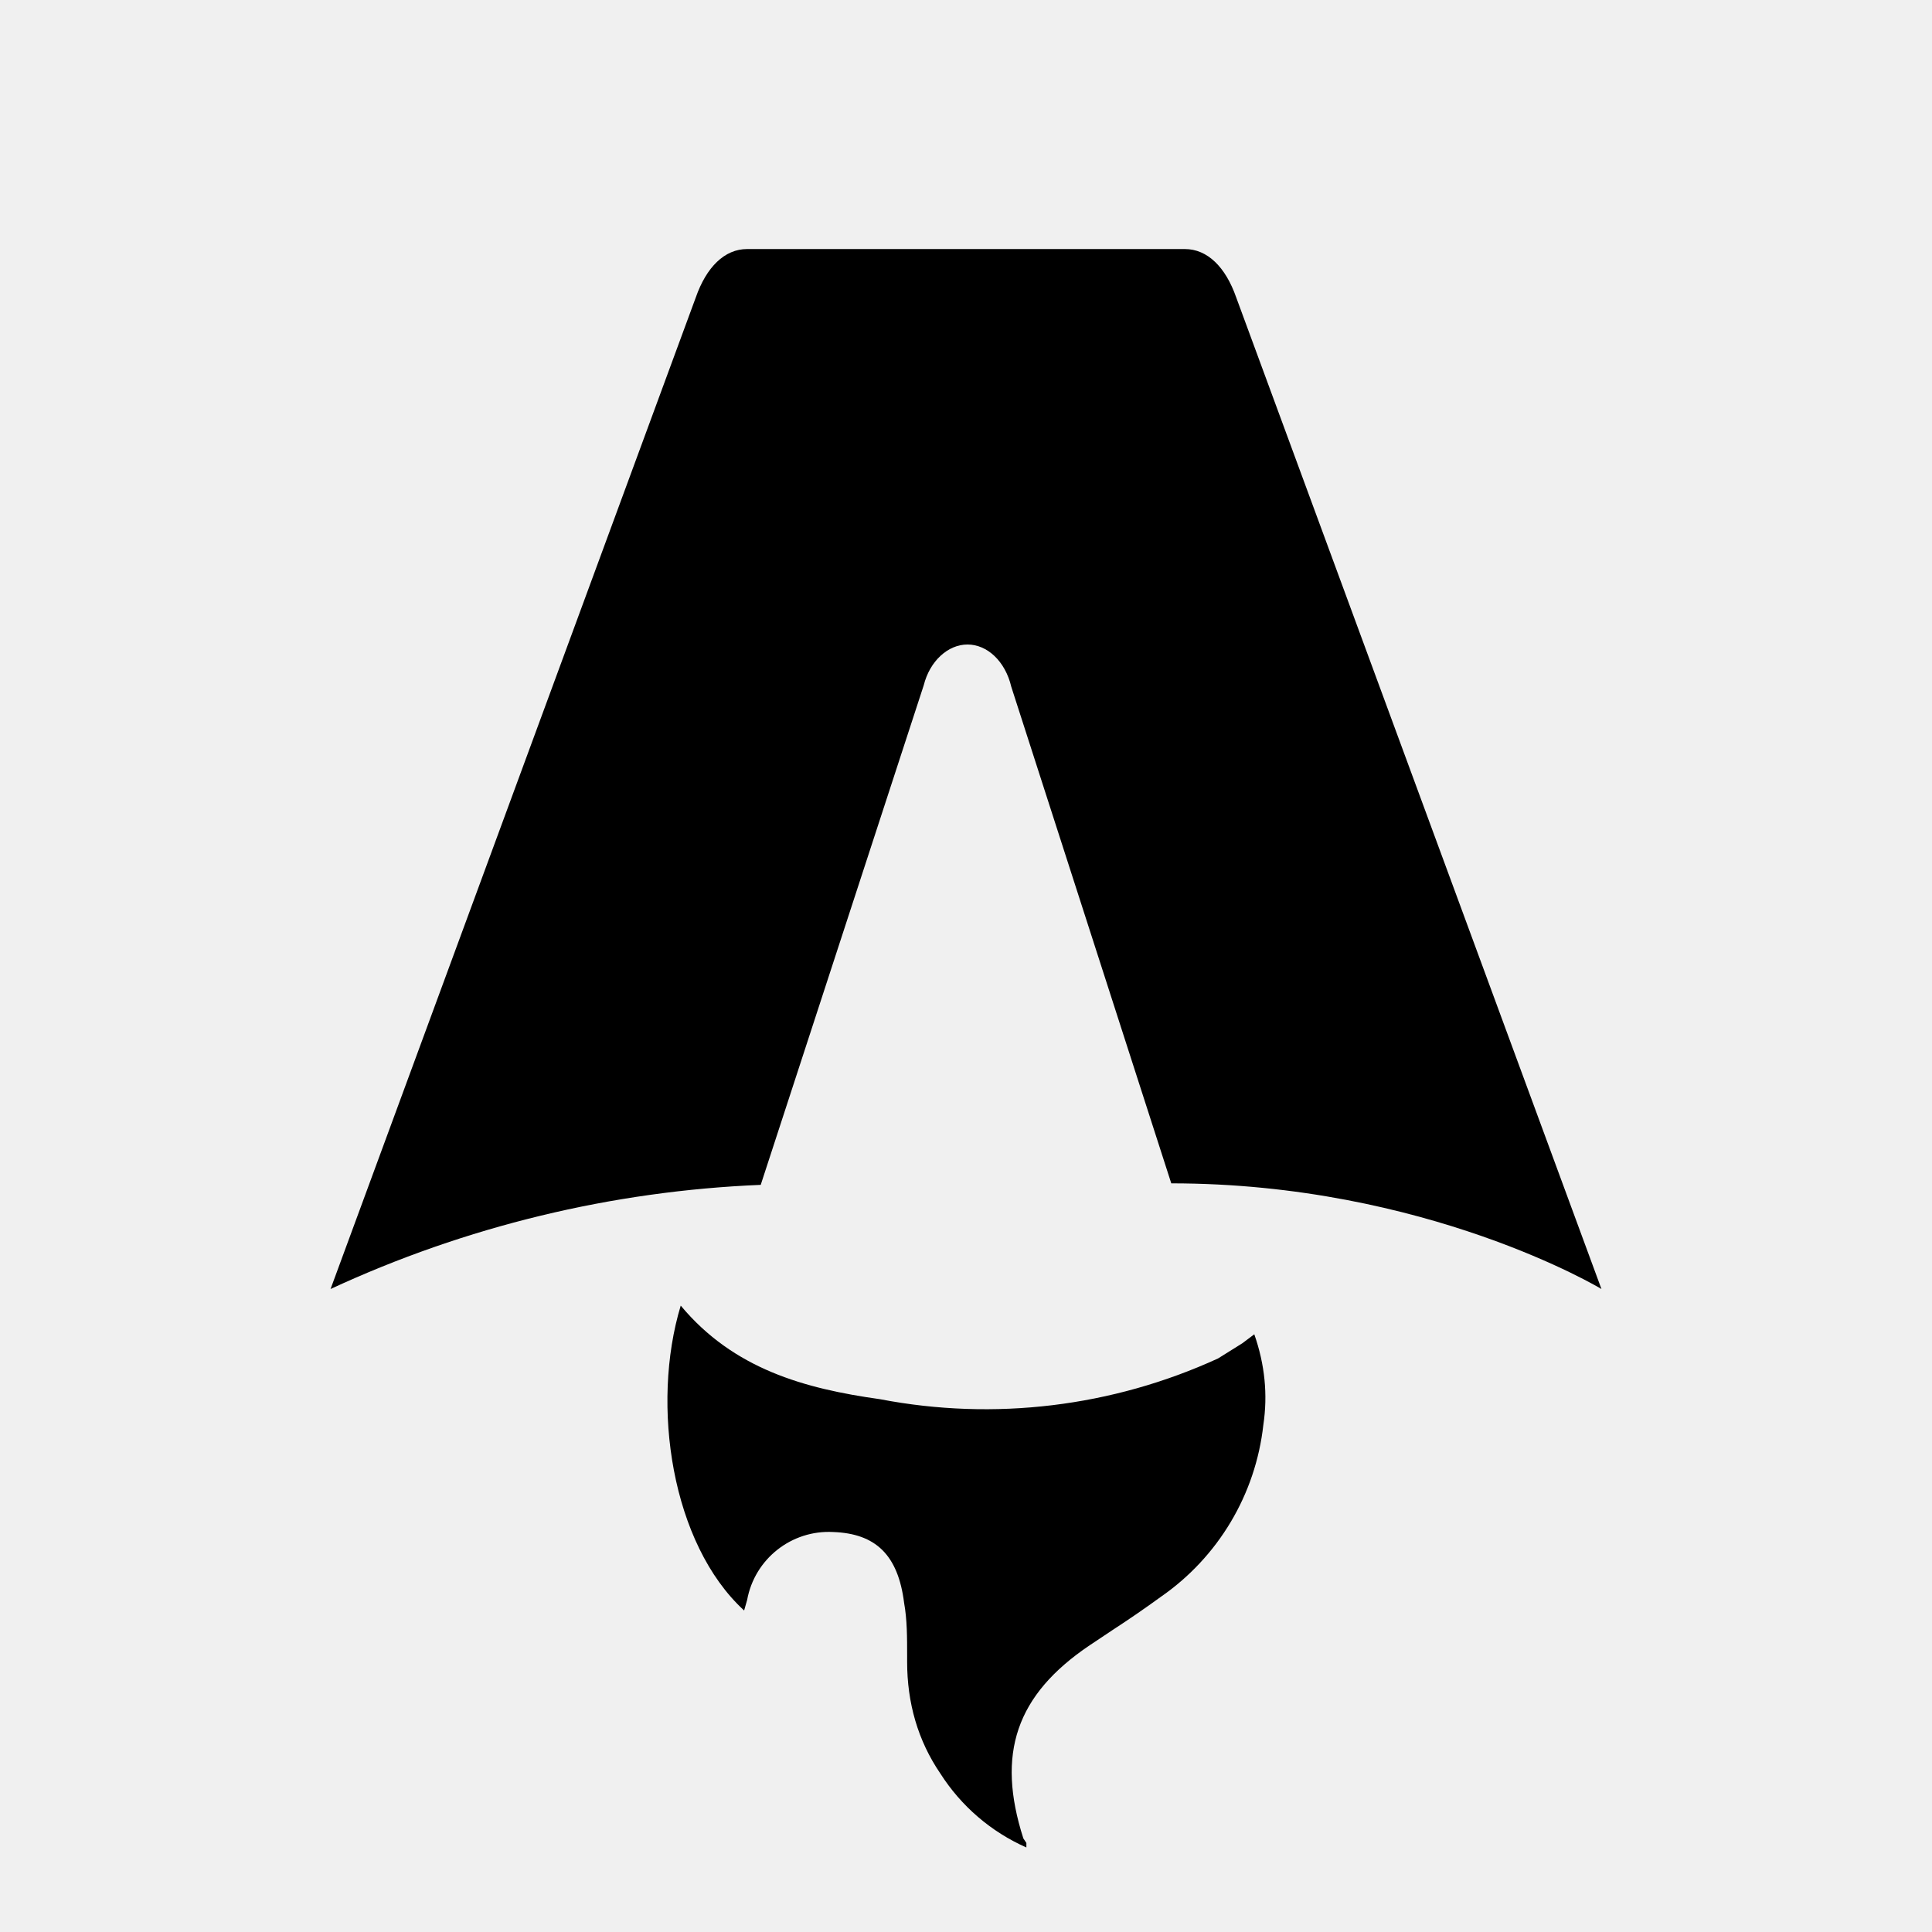
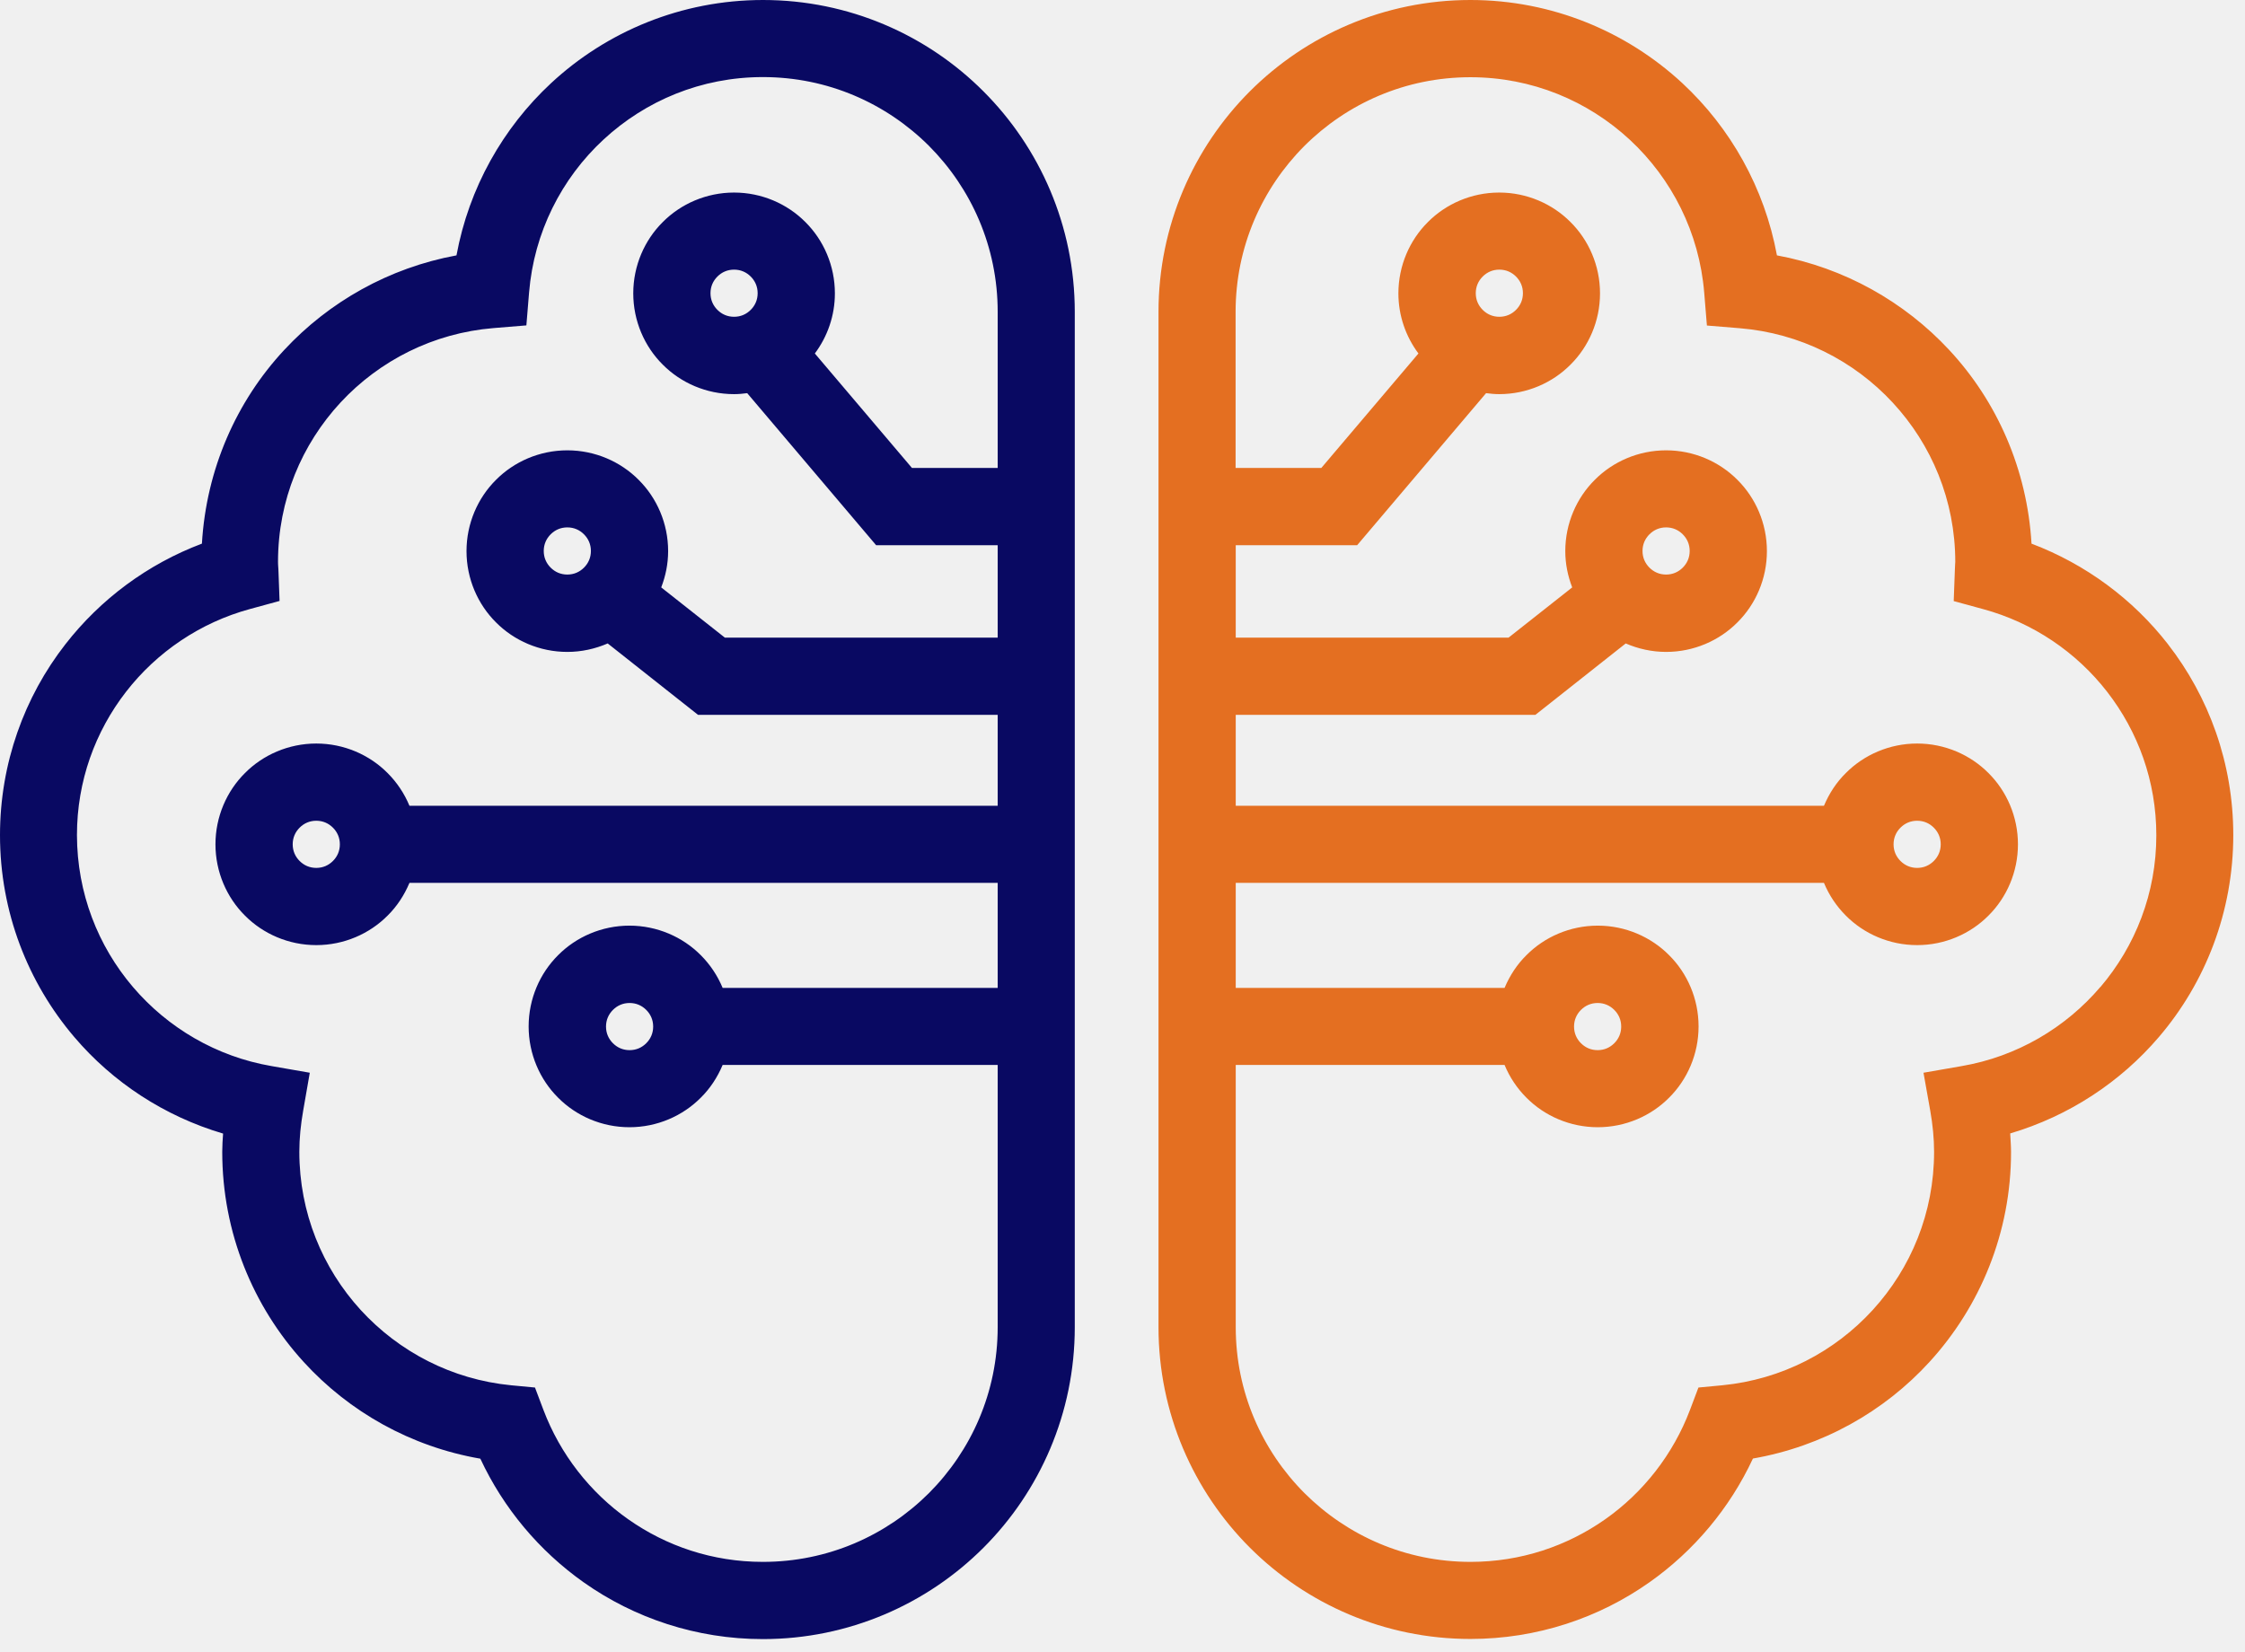
- <svg xmlns="http://www.w3.org/2000/svg" fill="none" viewBox="0 0 128 128">
-   <path d="M50.4 78.5a75.1 75.1 0 0 0-28.5 6.9l24.2-65.7c.7-2 1.9-3.2 3.4-3.2h29c1.5 0 2.7 1.2 3.4 3.2l24.2 65.7s-11.6-7-28.5-7L67 45.5c-.4-1.7-1.6-2.8-2.9-2.8-1.3 0-2.5 1.1-2.9 2.7L50.4 78.5Zm-1.1 28.2Zm-4.2-20.2c-2 6.6-.6 15.8 4.2 20.2a17.5 17.5 0 0 1 .2-.7 5.5 5.5 0 0 1 5.7-4.5c2.8.1 4.3 1.5 4.7 4.7.2 1.1.2 2.3.2 3.5v.4c0 2.7.7 5.2 2.2 7.4a13 13 0 0 0 5.7 4.9v-.3l-.2-.3c-1.8-5.6-.5-9.5 4.4-12.8l1.5-1a73 73 0 0 0 3.2-2.2 16 16 0 0 0 6.8-11.4c.3-2 .1-4-.6-6l-.8.6-1.6 1a37 37 0 0 1-22.4 2.7c-5-.7-9.7-2-13.2-6.2Z" />
-   <style>
-         path { fill: #000; }
-         @media (prefers-color-scheme: dark) {
-             path { fill: #FFF; }
-         }
-     </style>
+ <svg xmlns="http://www.w3.org/2000/svg" width="159" height="117" viewBox="0 0 159 117" fill="none">
+   <path d="M54.04 0C48.25 0 42.96 2.24 39.03 5.89C35.62 9.06 33.21 13.31 32.33 18.09C27.55 18.97 23.3 21.38 20.13 24.79C16.75 28.42 14.61 33.23 14.3 38.51C10.45 39.96 7.11 42.45 4.63 45.64C1.73 49.36 0 54.07 0 59.16C0 64.61 1.98 69.61 5.26 73.46C7.99 76.67 11.64 79.07 15.8 80.3C15.77 80.73 15.74 81.15 15.74 81.59C15.74 87.32 17.93 92.56 21.51 96.48C24.73 100.01 29.1 102.48 34.02 103.33C35.66 106.85 38.2 109.87 41.34 112.09C44.92 114.62 49.32 116.11 54.03 116.11C60.12 116.11 65.66 113.63 69.65 109.64C73.64 105.65 76.12 100.11 76.12 94.02V22.09C76.12 16 73.64 10.46 69.65 6.47C65.67 2.48 60.13 0 54.04 0ZM70.66 33.15H64.59L57.71 25.04C58.6 23.85 59.13 22.37 59.13 20.78C59.13 18.82 58.33 17.01 57.04 15.73C55.76 14.44 53.95 13.64 51.99 13.64C50.03 13.64 48.22 14.44 46.94 15.73C45.65 17.01 44.85 18.82 44.85 20.78C44.85 22.74 45.65 24.55 46.94 25.83C48.22 27.12 50.03 27.92 51.99 27.92C52.31 27.92 52.62 27.89 52.92 27.85L62.05 38.62H70.66V45.17H51.34L46.83 41.61C47.14 40.81 47.32 39.94 47.32 39.04C47.32 37.08 46.52 35.27 45.23 33.99C43.95 32.7 42.14 31.9 40.18 31.9C38.22 31.9 36.41 32.7 35.13 33.99C33.84 35.27 33.04 37.08 33.04 39.04C33.04 41 33.84 42.81 35.13 44.09C36.41 45.38 38.22 46.18 40.18 46.18C41.19 46.18 42.16 45.96 43.04 45.58L49.44 50.64H70.66V57.08H29C28.64 56.21 28.11 55.42 27.45 54.76C26.17 53.47 24.36 52.67 22.4 52.67C20.44 52.67 18.63 53.47 17.35 54.76C16.06 56.04 15.26 57.85 15.26 59.81C15.26 61.77 16.06 63.58 17.35 64.86C18.63 66.15 20.44 66.95 22.4 66.95C24.36 66.95 26.17 66.15 27.45 64.86C28.11 64.21 28.63 63.42 29 62.54H70.66V69.98H51.18C50.82 69.11 50.29 68.32 49.63 67.66C48.35 66.37 46.54 65.57 44.58 65.57C42.62 65.57 40.81 66.37 39.53 67.66C38.24 68.94 37.44 70.75 37.44 72.71C37.44 74.67 38.24 76.48 39.53 77.76C40.81 79.05 42.62 79.85 44.58 79.85C46.54 79.85 48.35 79.05 49.63 77.76C50.29 77.11 50.81 76.32 51.18 75.44H70.66V94.01C70.66 98.61 68.8 102.75 65.79 105.77C62.77 108.78 58.63 110.64 54.03 110.64C50.46 110.64 47.19 109.52 44.49 107.62C41.79 105.72 39.68 103.02 38.49 99.88L37.89 98.29L36.2 98.13C31.99 97.72 28.25 95.75 25.54 92.79C22.84 89.83 21.2 85.91 21.2 81.59C21.2 80.63 21.3 79.66 21.47 78.69L21.94 75.99L19.24 75.52C15.33 74.85 11.88 72.81 9.41 69.91C6.94 67.01 5.46 63.27 5.45 59.16C5.45 55.32 6.75 51.81 8.93 49C11.11 46.19 14.18 44.1 17.71 43.14L19.8 42.57L19.72 40.4C19.7 40.02 19.68 39.83 19.69 39.8C19.69 35.43 21.37 31.48 24.12 28.51C26.88 25.54 30.69 23.59 34.96 23.24L37.28 23.05L37.47 20.73C37.82 16.46 39.77 12.64 42.74 9.89C45.71 7.14 49.66 5.46 54.03 5.46C58.63 5.46 62.77 7.32 65.79 10.33C68.8 13.35 70.66 17.49 70.66 22.09V33.14V33.15ZM53.66 20.77C53.66 21.24 53.48 21.64 53.17 21.95C52.86 22.26 52.46 22.44 51.99 22.44C51.52 22.44 51.12 22.26 50.81 21.95C50.5 21.64 50.32 21.24 50.32 20.77C50.32 20.3 50.5 19.9 50.81 19.59C51.12 19.28 51.52 19.1 51.99 19.1C52.46 19.1 52.86 19.28 53.17 19.59C53.48 19.9 53.66 20.3 53.66 20.77ZM41.85 39.03C41.85 39.5 41.67 39.9 41.36 40.21C41.05 40.52 40.65 40.7 40.18 40.7C39.71 40.7 39.31 40.52 39 40.21C38.69 39.9 38.51 39.5 38.51 39.03C38.51 38.56 38.69 38.16 39 37.85C39.31 37.54 39.71 37.36 40.18 37.36C40.65 37.36 41.05 37.54 41.36 37.85C41.67 38.16 41.85 38.56 41.85 39.03ZM24.07 59.81C24.07 60.28 23.89 60.68 23.58 60.99C23.27 61.3 22.87 61.48 22.4 61.48C21.93 61.48 21.53 61.3 21.22 60.99C20.91 60.68 20.73 60.28 20.73 59.81C20.73 59.34 20.91 58.94 21.22 58.63C21.53 58.32 21.93 58.14 22.4 58.14C22.87 58.14 23.27 58.32 23.58 58.63C23.89 58.94 24.07 59.34 24.07 59.81ZM46.26 72.72C46.26 73.19 46.08 73.59 45.77 73.9C45.46 74.21 45.06 74.39 44.59 74.39C44.12 74.39 43.72 74.21 43.41 73.9C43.1 73.59 42.92 73.19 42.92 72.72C42.92 72.25 43.1 71.85 43.41 71.54C43.72 71.23 44.12 71.05 44.59 71.05C45.06 71.05 45.46 71.23 45.77 71.54C46.08 71.85 46.26 72.25 46.26 72.72Z" fill="#090962" />
+   <path d="M153.55 45.64C151.07 42.45 147.73 39.97 143.88 38.51C143.57 33.23 141.43 28.42 138.05 24.79C134.88 21.38 130.63 18.97 125.85 18.09C124.97 13.31 122.56 9.06 119.15 5.89C115.21 2.24 109.92 0 104.14 0C98.05 0 92.51 2.48 88.52 6.47C84.53 10.46 82.05 16 82.05 22.09V94.01C82.05 100.1 84.53 105.64 88.52 109.63C92.51 113.62 98.05 116.1 104.14 116.1C108.86 116.1 113.25 114.61 116.83 112.08C119.97 109.86 122.51 106.84 124.15 103.32C129.07 102.46 133.44 100 136.66 96.47C140.24 92.55 142.44 87.31 142.43 81.58C142.43 81.14 142.39 80.72 142.37 80.29C146.53 79.06 150.18 76.65 152.91 73.45C156.19 69.61 158.17 64.6 158.17 59.15C158.17 54.06 156.44 49.36 153.54 45.63L153.55 45.64ZM148.76 69.91C146.29 72.81 142.84 74.85 138.93 75.52L136.23 75.99L136.71 78.69C136.88 79.66 136.98 80.63 136.98 81.59C136.98 85.92 135.34 89.83 132.64 92.79C129.94 95.75 126.19 97.72 121.98 98.13L120.29 98.29L119.69 99.88C118.5 103.02 116.39 105.72 113.69 107.62C110.99 109.52 107.71 110.64 104.15 110.64C99.55 110.64 95.41 108.78 92.39 105.77C89.38 102.75 87.52 98.61 87.52 94.01V75.44H106.56C106.92 76.31 107.45 77.1 108.11 77.76C109.39 79.05 111.2 79.85 113.16 79.85C115.12 79.85 116.93 79.05 118.21 77.76C119.5 76.48 120.3 74.67 120.3 72.71C120.3 70.75 119.5 68.94 118.21 67.66C116.93 66.37 115.12 65.57 113.16 65.57C111.2 65.57 109.39 66.37 108.11 67.66C107.45 68.31 106.93 69.1 106.56 69.98H87.52V62.54H129.18C129.54 63.41 130.07 64.2 130.73 64.86C132.01 66.15 133.82 66.95 135.78 66.95C137.74 66.95 139.55 66.15 140.83 64.86C142.12 63.58 142.92 61.77 142.92 59.81C142.92 57.85 142.12 56.04 140.83 54.76C139.55 53.47 137.74 52.67 135.78 52.67C133.82 52.67 132.01 53.47 130.73 54.76C130.07 55.41 129.55 56.2 129.18 57.08H87.52V50.64H108.74L115.14 45.58C116.02 45.96 116.99 46.18 118 46.18C119.96 46.18 121.77 45.38 123.05 44.09C124.34 42.81 125.14 41 125.14 39.04C125.14 37.08 124.34 35.27 123.05 33.99C121.77 32.7 119.96 31.9 118 31.9C116.04 31.9 114.23 32.7 112.95 33.99C111.66 35.27 110.86 37.08 110.86 39.04C110.86 39.94 111.04 40.81 111.35 41.61L106.84 45.17H87.52V38.62H96.12L105.25 27.85C105.56 27.89 105.87 27.92 106.18 27.92C108.14 27.92 109.95 27.12 111.23 25.83C112.52 24.55 113.32 22.74 113.32 20.78C113.32 18.82 112.52 17.01 111.23 15.73C109.95 14.44 108.14 13.64 106.18 13.64C104.22 13.64 102.41 14.44 101.13 15.73C99.84 17.01 99.04 18.82 99.04 20.78C99.04 22.37 99.57 23.85 100.46 25.04L93.58 33.15H87.51V22.1C87.51 17.5 89.37 13.36 92.38 10.34C95.4 7.33 99.54 5.47 104.14 5.47C108.51 5.47 112.46 7.15 115.43 9.9C118.4 12.66 120.35 16.47 120.7 20.74L120.89 23.06L123.21 23.25C127.48 23.6 131.3 25.55 134.05 28.52C136.8 31.49 138.48 35.44 138.48 39.81C138.48 39.84 138.46 40.03 138.45 40.41L138.37 42.58L140.46 43.15C143.99 44.11 147.06 46.2 149.24 49.01C151.42 51.82 152.72 55.33 152.72 59.17C152.72 63.28 151.23 67.02 148.76 69.92V69.91ZM111.48 72.72C111.48 72.25 111.66 71.85 111.97 71.54C112.28 71.23 112.68 71.05 113.15 71.05C113.62 71.05 114.02 71.23 114.33 71.54C114.64 71.85 114.82 72.25 114.82 72.72C114.82 73.19 114.64 73.59 114.33 73.9C114.02 74.21 113.62 74.39 113.15 74.39C112.68 74.39 112.28 74.21 111.97 73.9C111.66 73.59 111.48 73.19 111.48 72.72ZM134.11 59.81C134.11 59.34 134.29 58.94 134.6 58.63C134.91 58.32 135.31 58.14 135.78 58.14C136.25 58.14 136.65 58.32 136.96 58.63C137.27 58.94 137.45 59.34 137.45 59.81C137.45 60.28 137.27 60.68 136.96 60.99C136.65 61.3 136.25 61.48 135.78 61.48C135.31 61.48 134.91 61.3 134.6 60.99C134.29 60.68 134.11 60.28 134.11 59.81ZM116.33 39.03C116.33 38.56 116.51 38.16 116.82 37.85C117.13 37.54 117.53 37.36 118 37.36C118.47 37.36 118.87 37.54 119.18 37.85C119.49 38.16 119.67 38.56 119.67 39.03C119.67 39.5 119.49 39.9 119.18 40.21C118.87 40.52 118.47 40.7 118 40.7C117.53 40.7 117.13 40.52 116.82 40.21C116.51 39.9 116.33 39.5 116.33 39.03ZM104.52 20.77C104.52 20.3 104.7 19.9 105.01 19.59C105.32 19.28 105.72 19.1 106.19 19.1C106.66 19.1 107.06 19.28 107.37 19.59C107.68 19.9 107.86 20.3 107.86 20.77C107.86 21.24 107.68 21.64 107.37 21.95C107.06 22.26 106.66 22.44 106.19 22.44C105.72 22.44 105.32 22.26 105.01 21.95C104.7 21.64 104.52 21.24 104.52 20.77Z" fill="#E46F21" />
</svg>
